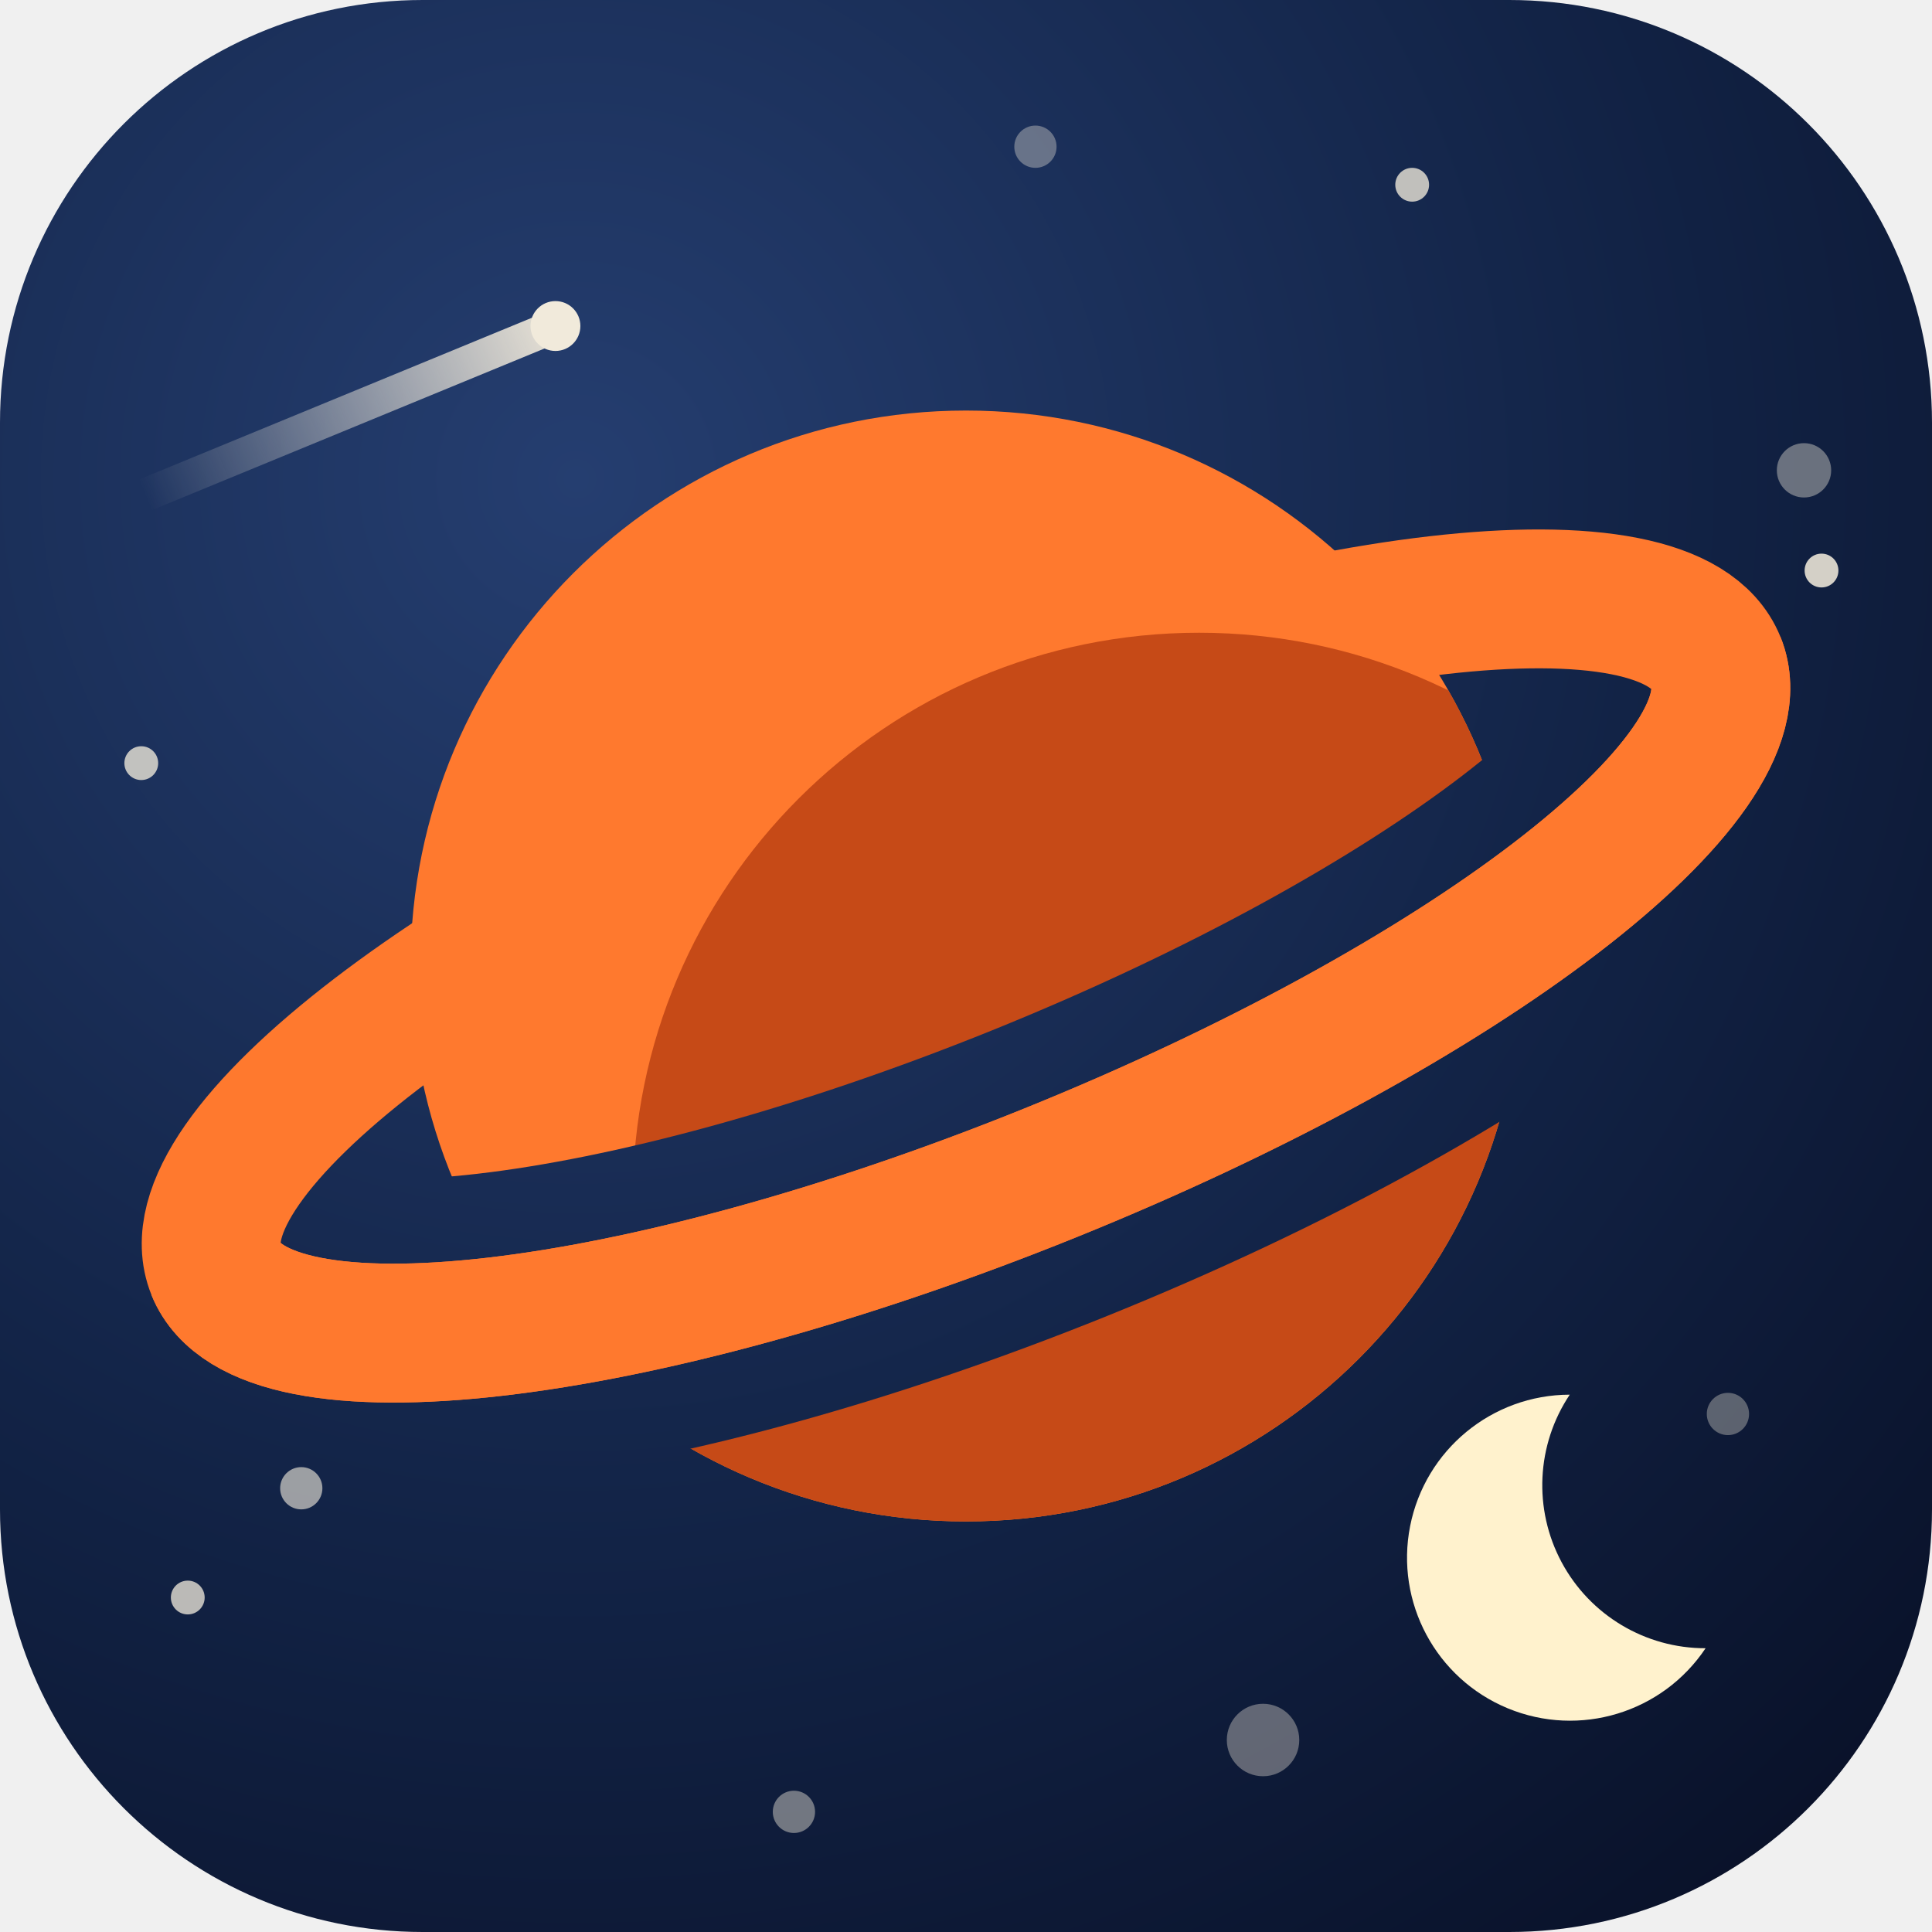
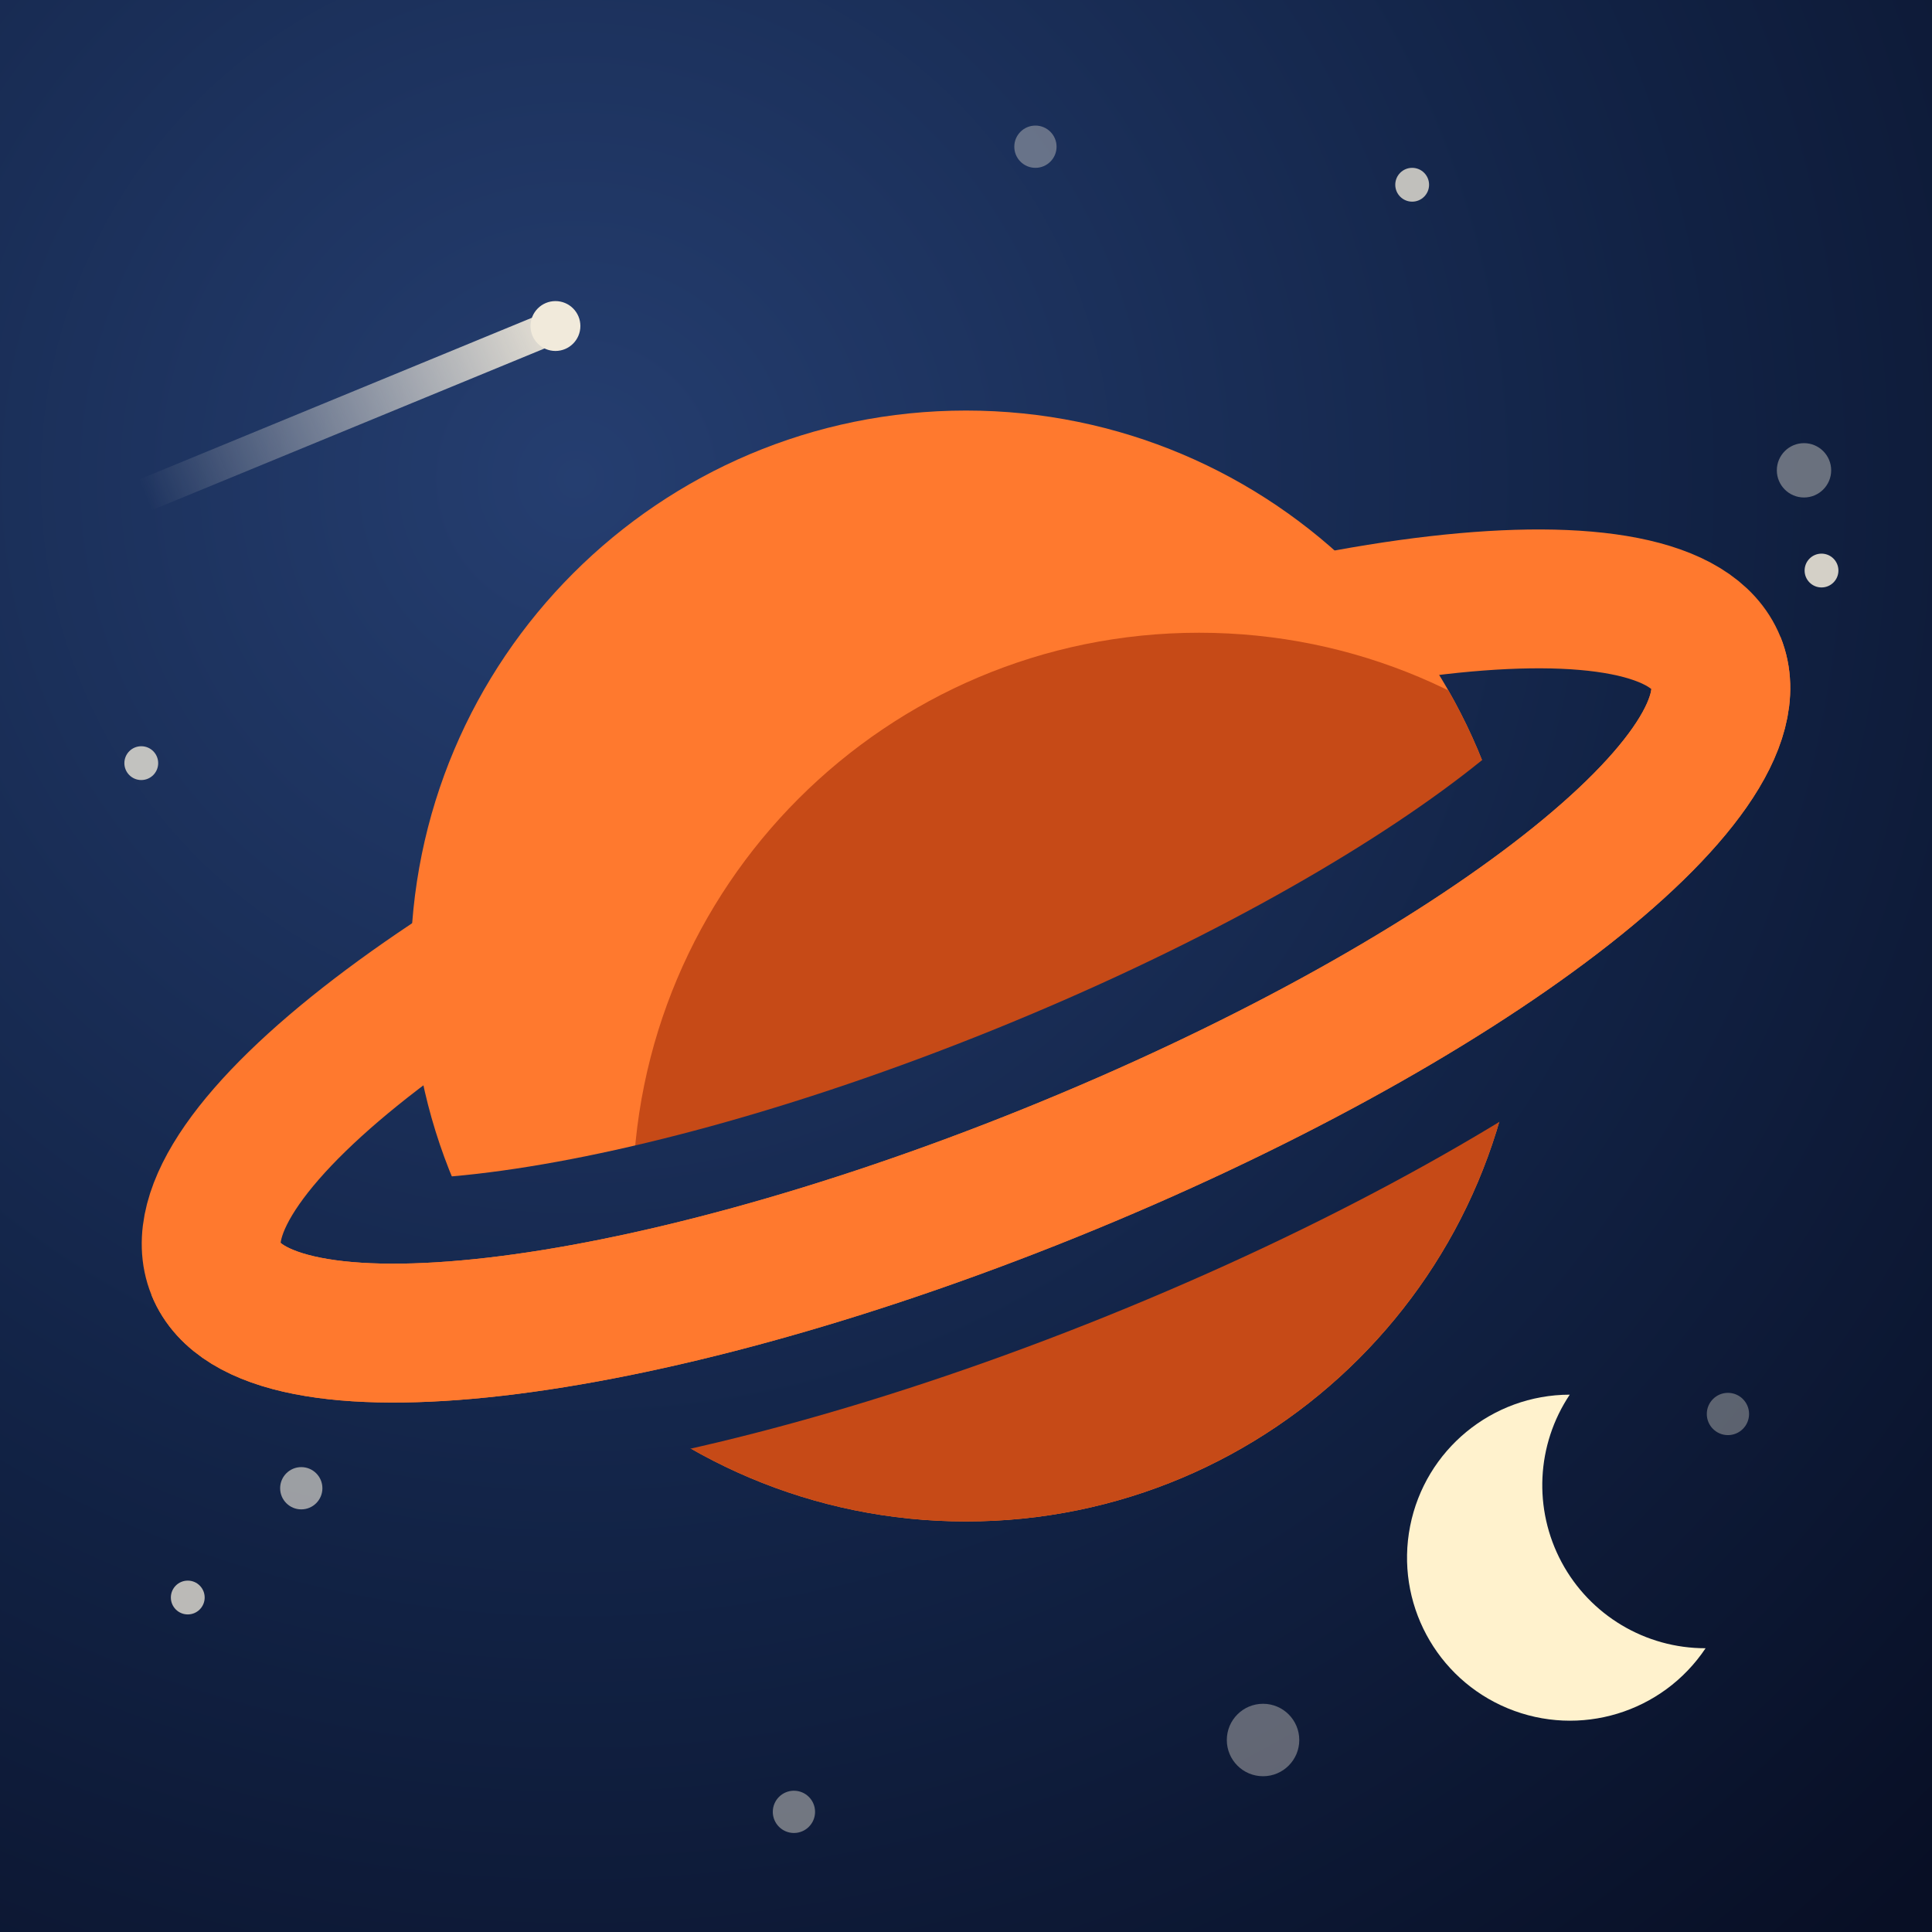
<svg xmlns="http://www.w3.org/2000/svg" viewBox="0 0 32 32">
  <defs>
    <clipPath id="n1tiletile">
-       <rect width="32" height="32" rx="7" />
+       <rect width="32" height="32" />
    </clipPath>
  </defs>
  <g clip-path="url(#n1tiletile)">
    <defs>
      <radialGradient id="n1tilesky" cx="0.3" cy="0.25" r="1">
        <stop offset="0" stop-color="#253e70" />
        <stop offset="0.55" stop-color="#122346" />
        <stop offset="1" stop-color="#080f25" />
      </radialGradient>
    </defs>
    <rect width="32" height="32" fill="url(#n1tilesky)" />
    <circle cx="20.92" cy="28.82" r="0.60" fill="#f1eadb" opacity="0.37" />
    <circle cx="4.99" cy="24.65" r="0.35" fill="#f1eadb" opacity="0.62" />
    <circle cx="2.34" cy="12.64" r="0.28" fill="#f1eadb" opacity="0.78" />
    <circle cx="3.11" cy="26.46" r="0.28" fill="#f1eadb" opacity="0.76" />
    <circle cx="13.15" cy="30.01" r="0.35" fill="#f1eadb" opacity="0.44" />
    <circle cx="28.62" cy="23.42" r="0.35" fill="#f1eadb" opacity="0.35" />
    <circle cx="23.39" cy="3.06" r="0.28" fill="#f1eadb" opacity="0.78" />
    <circle cx="17.15" cy="2.43" r="0.35" fill="#f1eadb" opacity="0.36" />
    <circle cx="30.17" cy="9.45" r="0.28" fill="#f1eadb" opacity="0.87" />
    <circle cx="29.88" cy="7.79" r="0.45" fill="#f1eadb" opacity="0.40" />
    <defs>
      <linearGradient id="n1tilestreak" x1="2.4" y1="8.2" x2="9.2" y2="5.4" gradientUnits="userSpaceOnUse">
        <stop offset="0" stop-color="#f1eadb" stop-opacity="0" />
        <stop offset="1" stop-color="#f1eadb" stop-opacity="0.95" />
      </linearGradient>
    </defs>
    <path d="M2.4 8.2L9.2 5.4" stroke="url(#n1tilestreak)" stroke-width="0.55" stroke-linecap="round" />
    <circle cx="9.2" cy="5.4" r="0.413" fill="#f1eadb" />
    <defs>
      <clipPath id="n1tilefront">
        <path d="M-60 16H92V96H-60Z" transform="rotate(-22 16 16)" />
      </clipPath>
      <clipPath id="n1tileglobe">
        <circle cx="16" cy="16" r="9.2" />
      </clipPath>
      <mask id="n1tilecut" maskUnits="userSpaceOnUse" x="-60" y="-60" width="152" height="152">
        <rect x="-60" y="-60" width="152" height="152" fill="#fff" />
        <g clip-path="url(#n1tilefront)">
          <ellipse cx="16" cy="16" rx="13.4" ry="3.7" transform="rotate(-22 16 16)" fill="none" stroke="#000" stroke-width="5.1" />
        </g>
      </mask>
    </defs>
    <ellipse cx="16" cy="16" rx="13.4" ry="3.7" transform="rotate(-22 16 16)" fill="none" stroke="#ff792e" stroke-width="2.3" />
    <g mask="url(#n1tilecut)">
      <circle cx="16" cy="16" r="9.2" fill="#ff792e" />
      <g clip-path="url(#n1tileglobe)">
        <circle cx="19.86" cy="19.86" r="9.38" fill="#c64a17" />
      </g>
    </g>
    <g clip-path="url(#n1tilefront)">
      <ellipse cx="16" cy="16" rx="13.4" ry="3.7" transform="rotate(-22 16 16)" fill="none" stroke="#ff792e" stroke-width="2.3" />
    </g>
  </g>
  <path d="M26 23.1a2.7 2.7 0 1 0 2.25 4.2A2.7 2.7 0 0 1 26 23.1Z" fill="#fff2cd" />
</svg>
